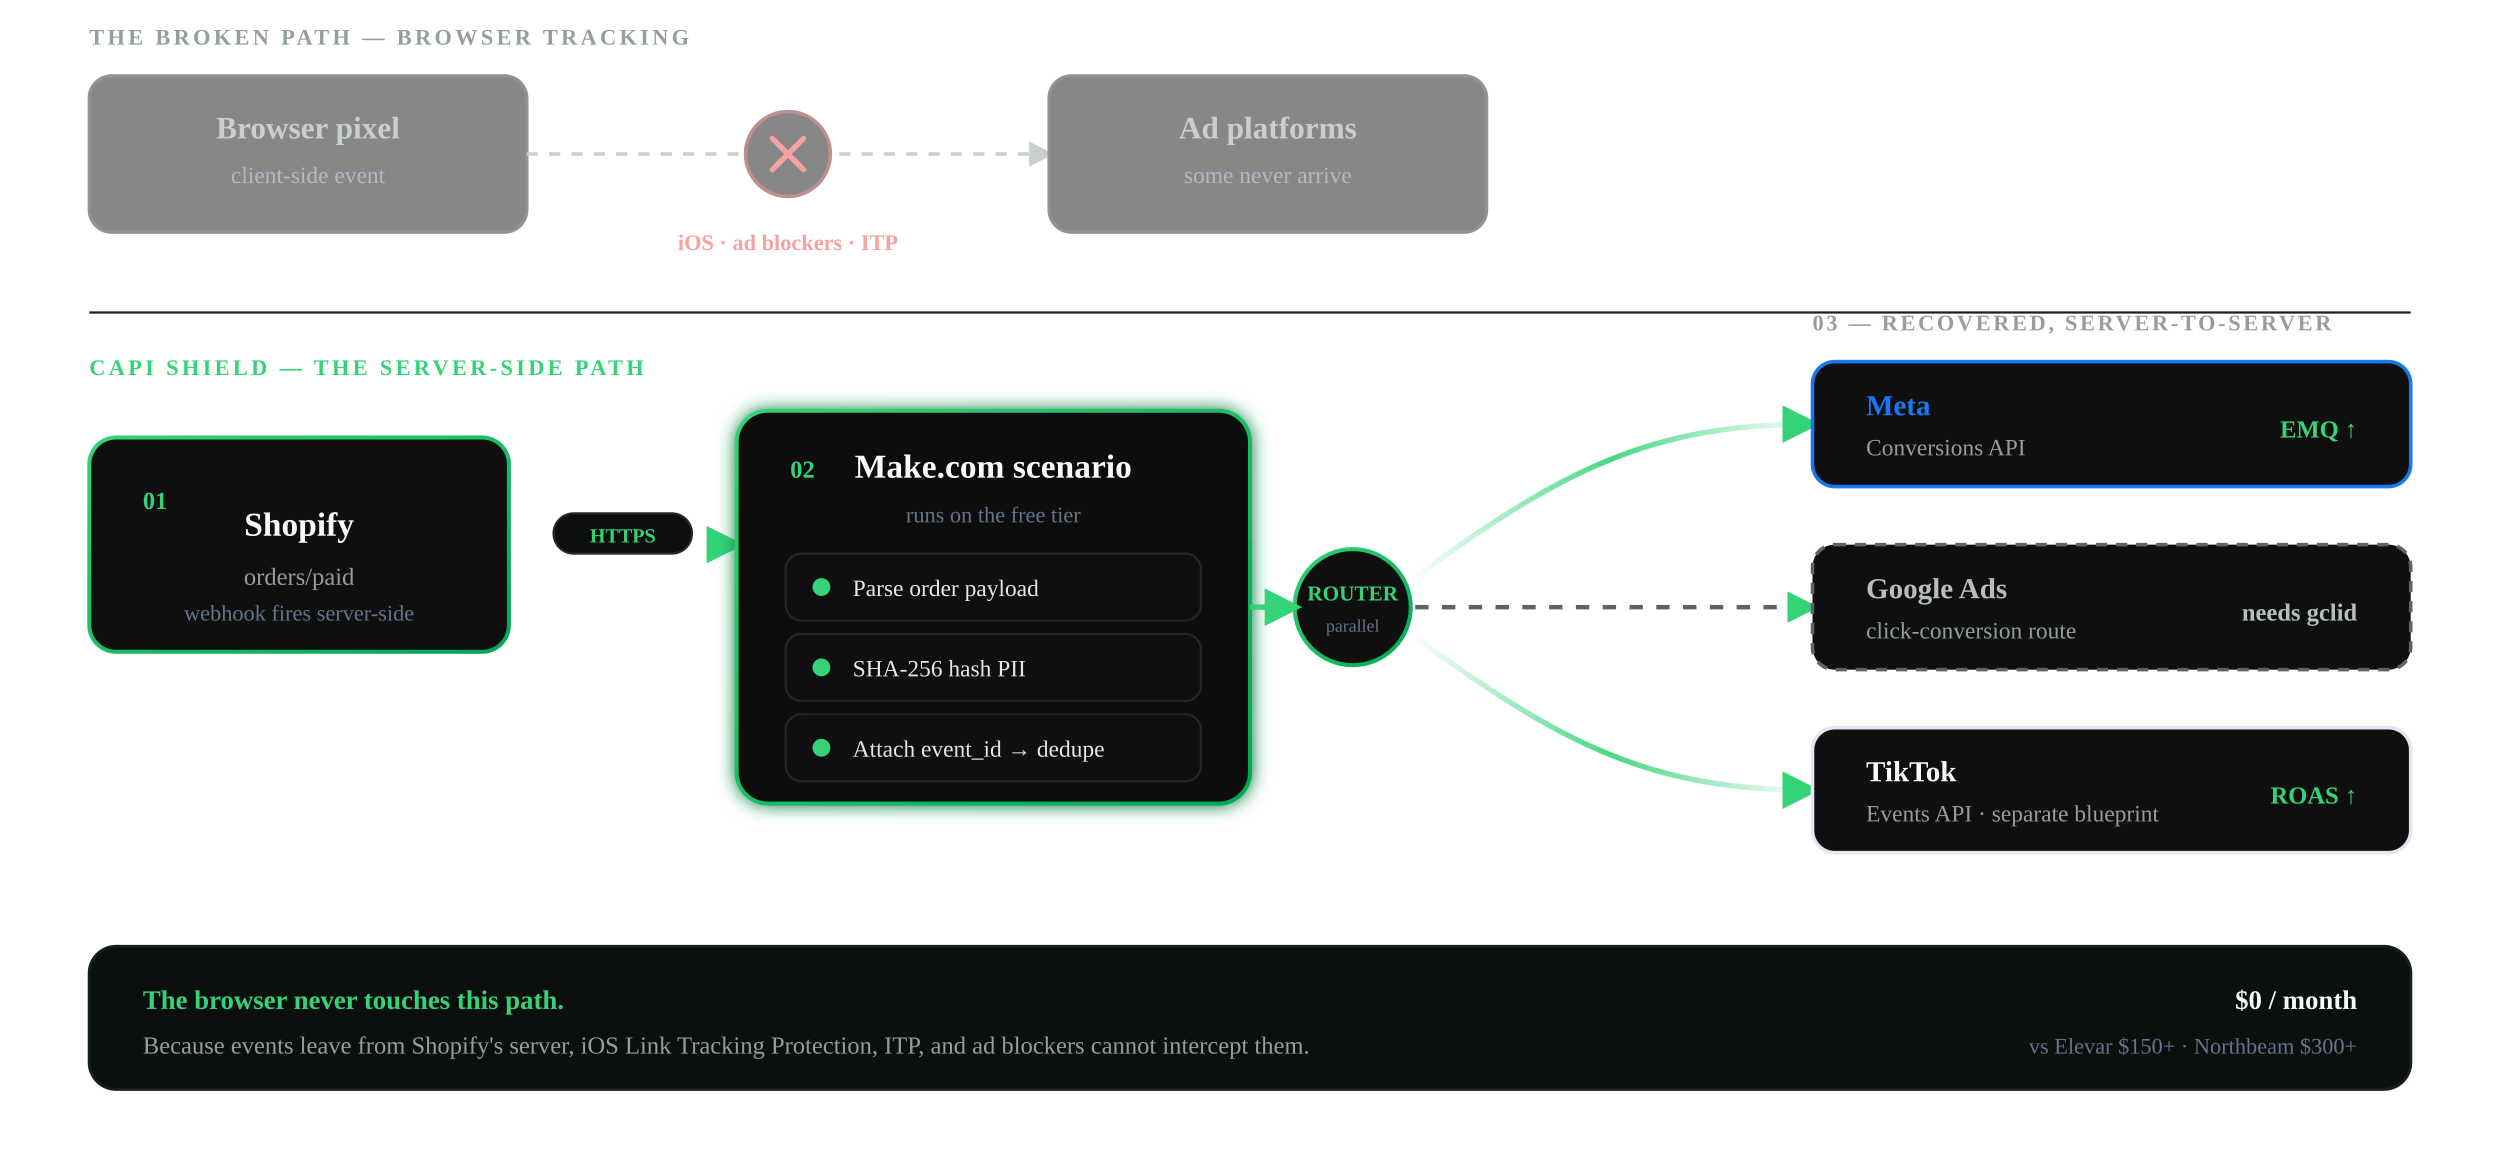
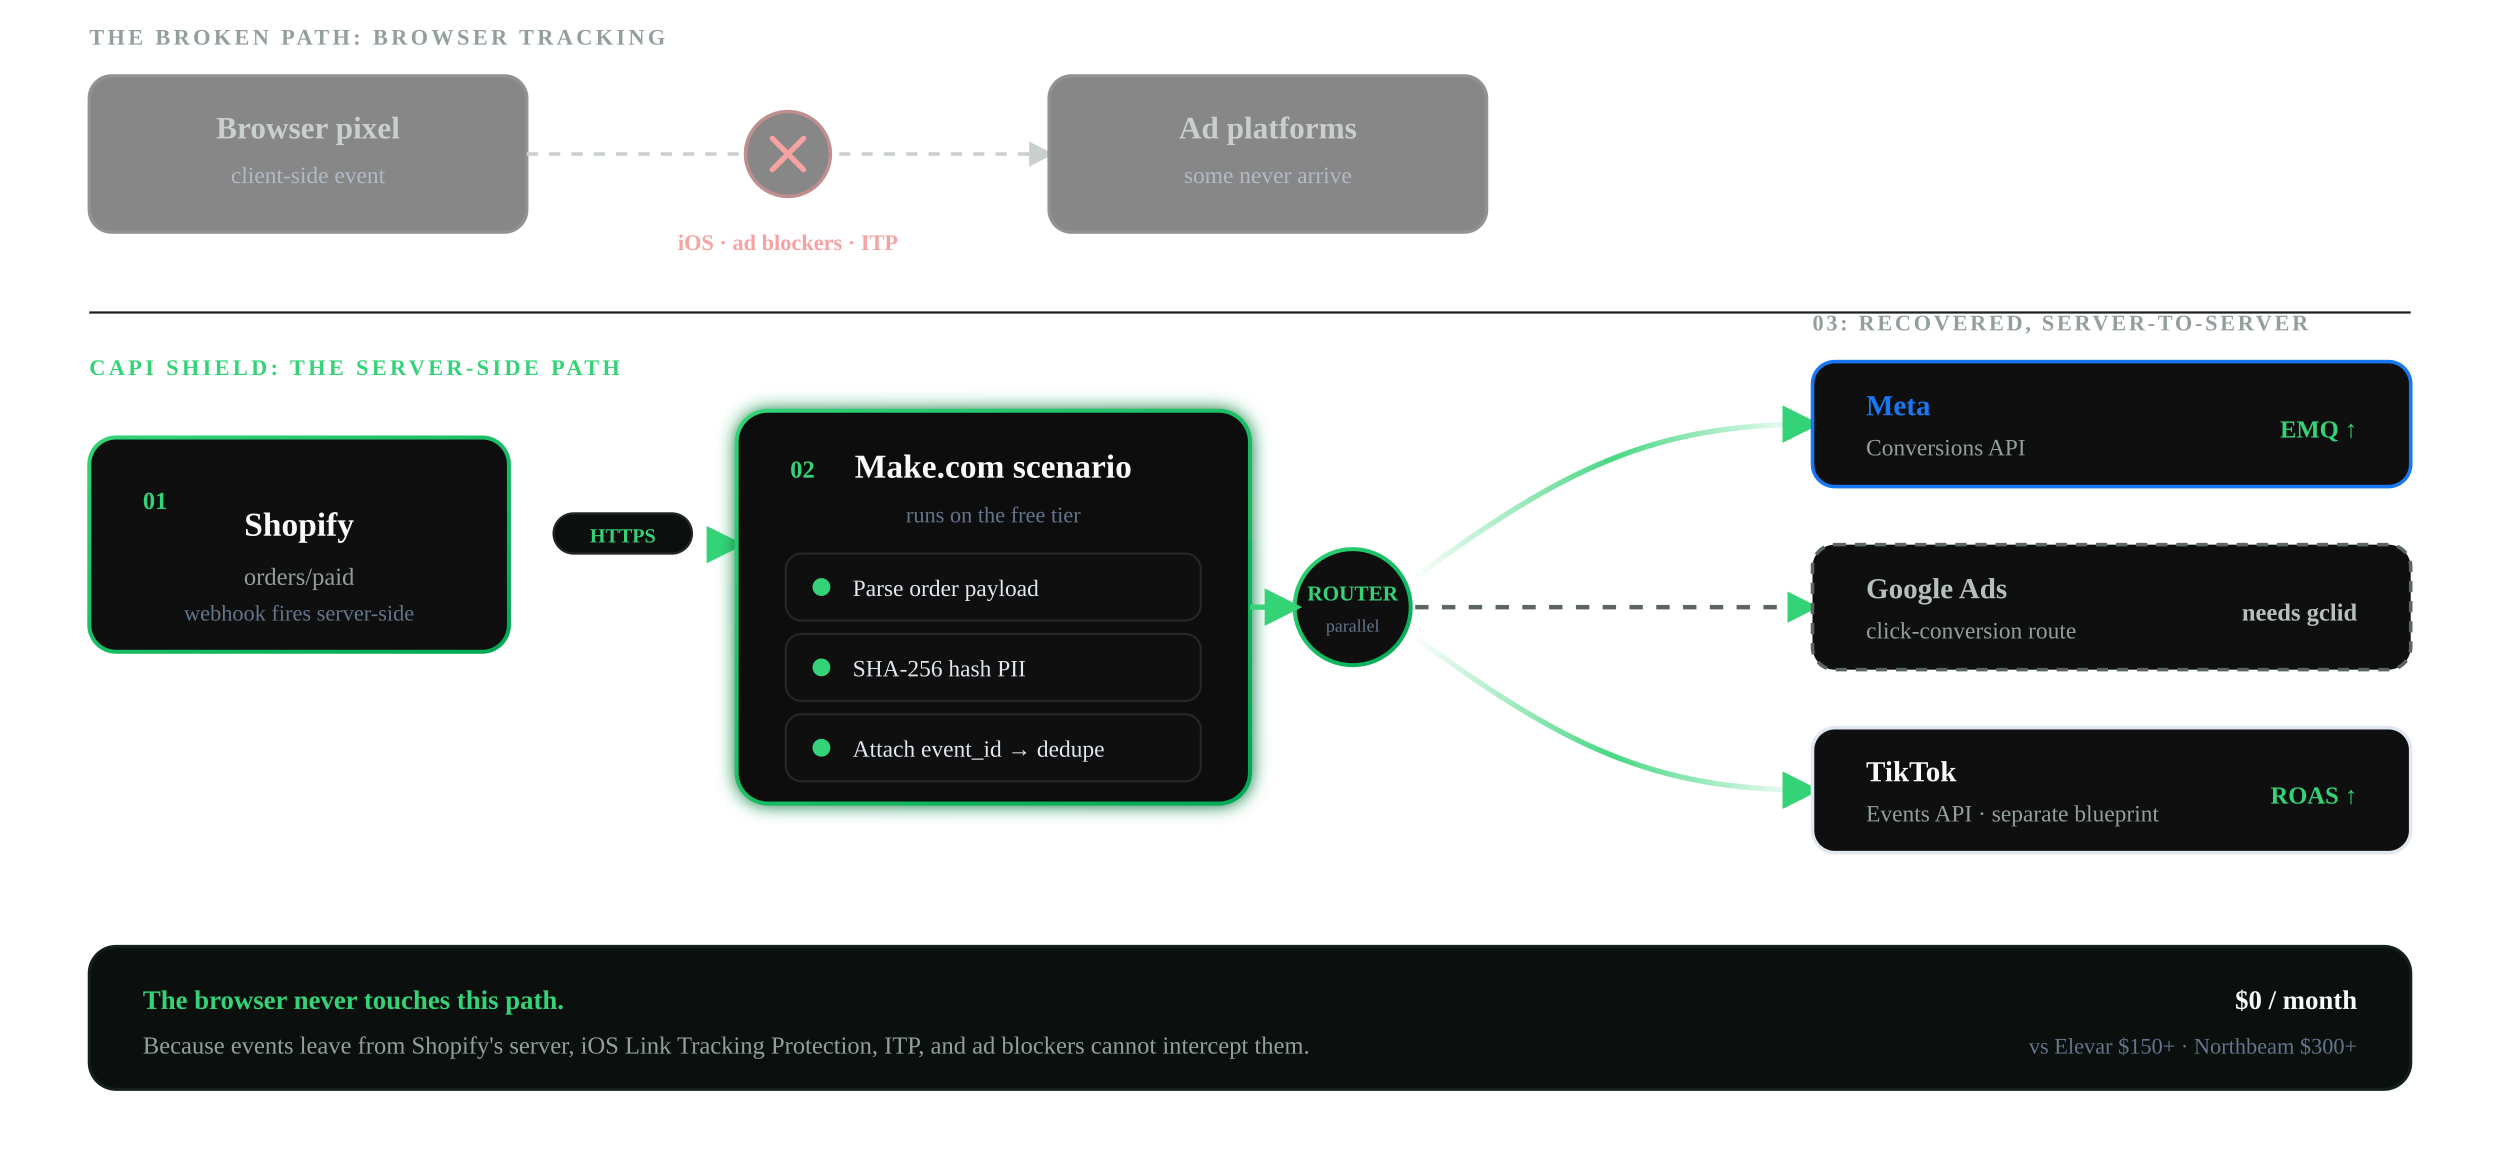
<svg xmlns="http://www.w3.org/2000/svg" role="img" aria-labelledby="capiFlowTitle capiFlowDesc" viewBox="0 0 1120 520" style="width:100%;height:auto;display:block;font-family:var(--mono,ui-monospace,Menlo,monospace);">
  <defs>
    <linearGradient id="capiGreen" x1="0" y1="0" x2="1" y2="1">
      <stop offset="0" stop-color="#34d377" />
      <stop offset="1" stop-color="#00a854" />
    </linearGradient>
    <linearGradient id="capiTrack" x1="0" y1="0" x2="1" y2="0">
      <stop offset="0" stop-color="#34d377" stop-opacity="0" />
      <stop offset="0.5" stop-color="#34d377" stop-opacity="0.9" />
      <stop offset="1" stop-color="#34d377" stop-opacity="0" />
    </linearGradient>
    <marker id="capiArrow" viewBox="0 0 10 10" refX="8" refY="5" markerWidth="7" markerHeight="7" orient="auto-start-reverse">
      <path d="M0 0 L10 5 L0 10 z" fill="#34d377" />
    </marker>
    <marker id="capiArrowDim" viewBox="0 0 10 10" refX="8" refY="5" markerWidth="7" markerHeight="7" orient="auto-start-reverse">
      <path d="M0 0 L10 5 L0 10 z" fill="#93a09a" />
    </marker>
    <filter id="capiGlow" x="-30%" y="-30%" width="160%" height="160%">
      <feGaussianBlur stdDeviation="4" result="b" />
      <feMerge>
        <feMergeNode in="b" />
        <feMergeNode in="SourceGraphic" />
      </feMerge>
    </filter>
  </defs>
  <g opacity="0.5">
    <rect x="40" y="34" width="196" height="70" rx="10" fill="#0f0f0f" stroke="#222825" stroke-width="1.5" />
    <text x="138" y="62" text-anchor="middle" fill="#93a09a" font-size="14" font-weight="700">Browser pixel</text>
    <text x="138" y="82" text-anchor="middle" fill="#64748b" font-size="10.5">client-side event</text>
    <line x1="236" y1="69" x2="470" y2="69" stroke="#93a09a" stroke-width="1.6" stroke-dasharray="5 5" marker-end="url(#capiArrowDim)" />
    <g transform="translate(353 69)">
      <circle r="19" fill="#0f0f0f" stroke="#7f1d1d" stroke-width="1.6" />
      <path d="M-7 -7 L7 7 M7 -7 L-7 7" stroke="#ef4444" stroke-width="2.4" stroke-linecap="round" />
    </g>
    <text x="353" y="112" text-anchor="middle" fill="#ef4444" font-size="10" font-weight="700">iOS · ad blockers · ITP</text>
    <rect x="470" y="34" width="196" height="70" rx="10" fill="#0f0f0f" stroke="#222825" stroke-width="1.5" />
    <text x="568" y="62" text-anchor="middle" fill="#93a09a" font-size="14" font-weight="700">Ad platforms</text>
    <text x="568" y="82" text-anchor="middle" fill="#64748b" font-size="10.5">some never arrive</text>
  </g>
-   <text x="40" y="20" fill="#93a09a" font-size="10" font-weight="700" letter-spacing="1.5">THE BROKEN PATH — BROWSER TRACKING</text>
+   <text x="40" y="20" fill="#93a09a" font-size="10" font-weight="700" letter-spacing="1.5">THE BROKEN PATH: BROWSER TRACKING</text>
  <line x1="40" y1="140" x2="1080" y2="140" stroke="#1f1f1f" stroke-width="1" />
-   <text x="40" y="168" fill="#34d377" font-size="10" font-weight="800" letter-spacing="1.5">CAPI SHIELD — THE SERVER-SIDE PATH</text>
+   <text x="40" y="168" fill="#34d377" font-size="10" font-weight="800" letter-spacing="1.5">CAPI SHIELD: THE SERVER-SIDE PATH</text>
  <g>
    <rect x="40" y="196" width="188" height="96" rx="12" fill="#0f0f0f" stroke="url(#capiGreen)" stroke-width="1.8" />
    <text x="64" y="228" fill="#34d377" font-size="11" font-weight="800">01</text>
    <text x="134" y="240" text-anchor="middle" fill="#f8fafc" font-size="15" font-weight="800">Shopify</text>
    <text x="134" y="262" text-anchor="middle" fill="#93a09a" font-size="11">orders/paid</text>
    <text x="134" y="278" text-anchor="middle" fill="#64748b" font-size="10">webhook fires server-side</text>
  </g>
  <line x1="228" y1="244" x2="330" y2="244" stroke="url(#capiTrack)" stroke-width="2.4" marker-end="url(#capiArrow)" />
  <rect x="248" y="230" width="62" height="18" rx="9" fill="#0c0f0d" stroke="#222825" stroke-width="1" />
  <text x="279" y="243" text-anchor="middle" fill="#34d377" font-size="9" font-weight="700">HTTPS</text>
  <g>
    <rect x="330" y="184" width="230" height="176" rx="14" fill="#0b0f0d" stroke="url(#capiGreen)" stroke-width="1.8" filter="url(#capiGlow)" />
    <text x="354" y="214" fill="#34d377" font-size="11" font-weight="800">02</text>
    <text x="445" y="214" text-anchor="middle" fill="#f8fafc" font-size="15" font-weight="800">Make.com scenario</text>
    <text x="445" y="234" text-anchor="middle" fill="#64748b" font-size="10">runs on the free tier</text>
    <g>
      <rect x="352" y="248" width="186" height="30" rx="7" fill="#0f0f0f" stroke="#222825" stroke-width="1" />
      <circle cx="368" cy="263" r="4" fill="#34d377" />
      <text x="382" y="267" fill="#e2e8f0" font-size="10.5">Parse order payload</text>
      <rect x="352" y="284" width="186" height="30" rx="7" fill="#0f0f0f" stroke="#222825" stroke-width="1" />
      <circle cx="368" cy="299" r="4" fill="#34d377" />
      <text x="382" y="303" fill="#e2e8f0" font-size="10.5">SHA-256 hash PII</text>
      <rect x="352" y="320" width="186" height="30" rx="7" fill="#0f0f0f" stroke="#222825" stroke-width="1" />
      <circle cx="368" cy="335" r="4" fill="#34d377" />
      <text x="382" y="339" fill="#e2e8f0" font-size="10.5">Attach event_id → dedupe</text>
    </g>
  </g>
  <g>
    <circle cx="606" cy="272" r="26" fill="#0f0f0f" stroke="url(#capiGreen)" stroke-width="1.8" />
    <text x="606" y="269" text-anchor="middle" fill="#34d377" font-size="9.5" font-weight="800">ROUTER</text>
    <text x="606" y="283" text-anchor="middle" fill="#64748b" font-size="8">parallel</text>
  </g>
  <line x1="560" y1="272" x2="580" y2="272" stroke="#34d377" stroke-width="2.4" marker-end="url(#capiArrow)" />
  <path d="M632 260 C 700 210, 740 190, 812 190" fill="none" stroke="url(#capiTrack)" stroke-width="2.4" marker-end="url(#capiArrow)" />
  <path d="M634 272 C 720 272, 740 272, 812 272" fill="none" stroke="#5b6660" stroke-width="2" stroke-dasharray="6 6" marker-end="url(#capiArrow)" />
  <path d="M632 284 C 700 334, 740 354, 812 354" fill="none" stroke="url(#capiTrack)" stroke-width="2.4" marker-end="url(#capiArrow)" />
  <g>
    <rect x="812" y="162" width="268" height="56" rx="10" fill="#0f0f0f" stroke="#1877f2" stroke-width="1.6" />
    <text x="836" y="186" fill="#1877f2" font-size="13" font-weight="800">Meta</text>
    <text x="836" y="204" fill="#93a09a" font-size="10.5">Conversions API</text>
    <text x="1056" y="196" text-anchor="end" fill="#34d377" font-size="11" font-weight="800">EMQ ↑</text>
    <rect x="812" y="244" width="268" height="56" rx="10" fill="#0f0f0f" stroke="#5b6660" stroke-width="1.6" stroke-dasharray="5 4" />
    <text x="836" y="268" fill="#b6c0ba" font-size="13" font-weight="800">Google Ads</text>
    <text x="836" y="286" fill="#93a09a" font-size="10.5">click-conversion route</text>
    <text x="1056" y="278" text-anchor="end" fill="#b6c0ba" font-size="11" font-weight="800">needs gclid</text>
    <rect x="812" y="326" width="268" height="56" rx="10" fill="#0f0f0f" stroke="#e2e8f0" stroke-width="1.6" />
    <text x="836" y="350" fill="#f8fafc" font-size="13" font-weight="800">TikTok</text>
    <text x="836" y="368" fill="#93a09a" font-size="10.5">Events API · separate blueprint</text>
    <text x="1056" y="360" text-anchor="end" fill="#34d377" font-size="11" font-weight="800">ROAS ↑</text>
  </g>
-   <text x="812" y="148" fill="#93a09a" font-size="10" font-weight="700" letter-spacing="1.2">03 — RECOVERED, SERVER-TO-SERVER</text>
+   <text x="812" y="148" fill="#93a09a" font-size="10" font-weight="700" letter-spacing="1.2">03: RECOVERED, SERVER-TO-SERVER</text>
  <g>
    <rect x="40" y="424" width="1040" height="64" rx="12" fill="#0b0f0d" stroke="#132018" stroke-width="1.4" />
    <text x="64" y="452" fill="#34d377" font-size="12" font-weight="800">The browser never touches this path.</text>
    <text x="64" y="472" fill="#93a09a" font-size="11">Because events leave from Shopify's server, iOS Link Tracking Protection, ITP, and ad blockers cannot intercept them.</text>
    <text x="1056" y="452" text-anchor="end" fill="#f8fafc" font-size="12" font-weight="800">$0 / month</text>
    <text x="1056" y="472" text-anchor="end" fill="#64748b" font-size="10">vs Elevar $150+ · Northbeam $300+</text>
  </g>
</svg>
